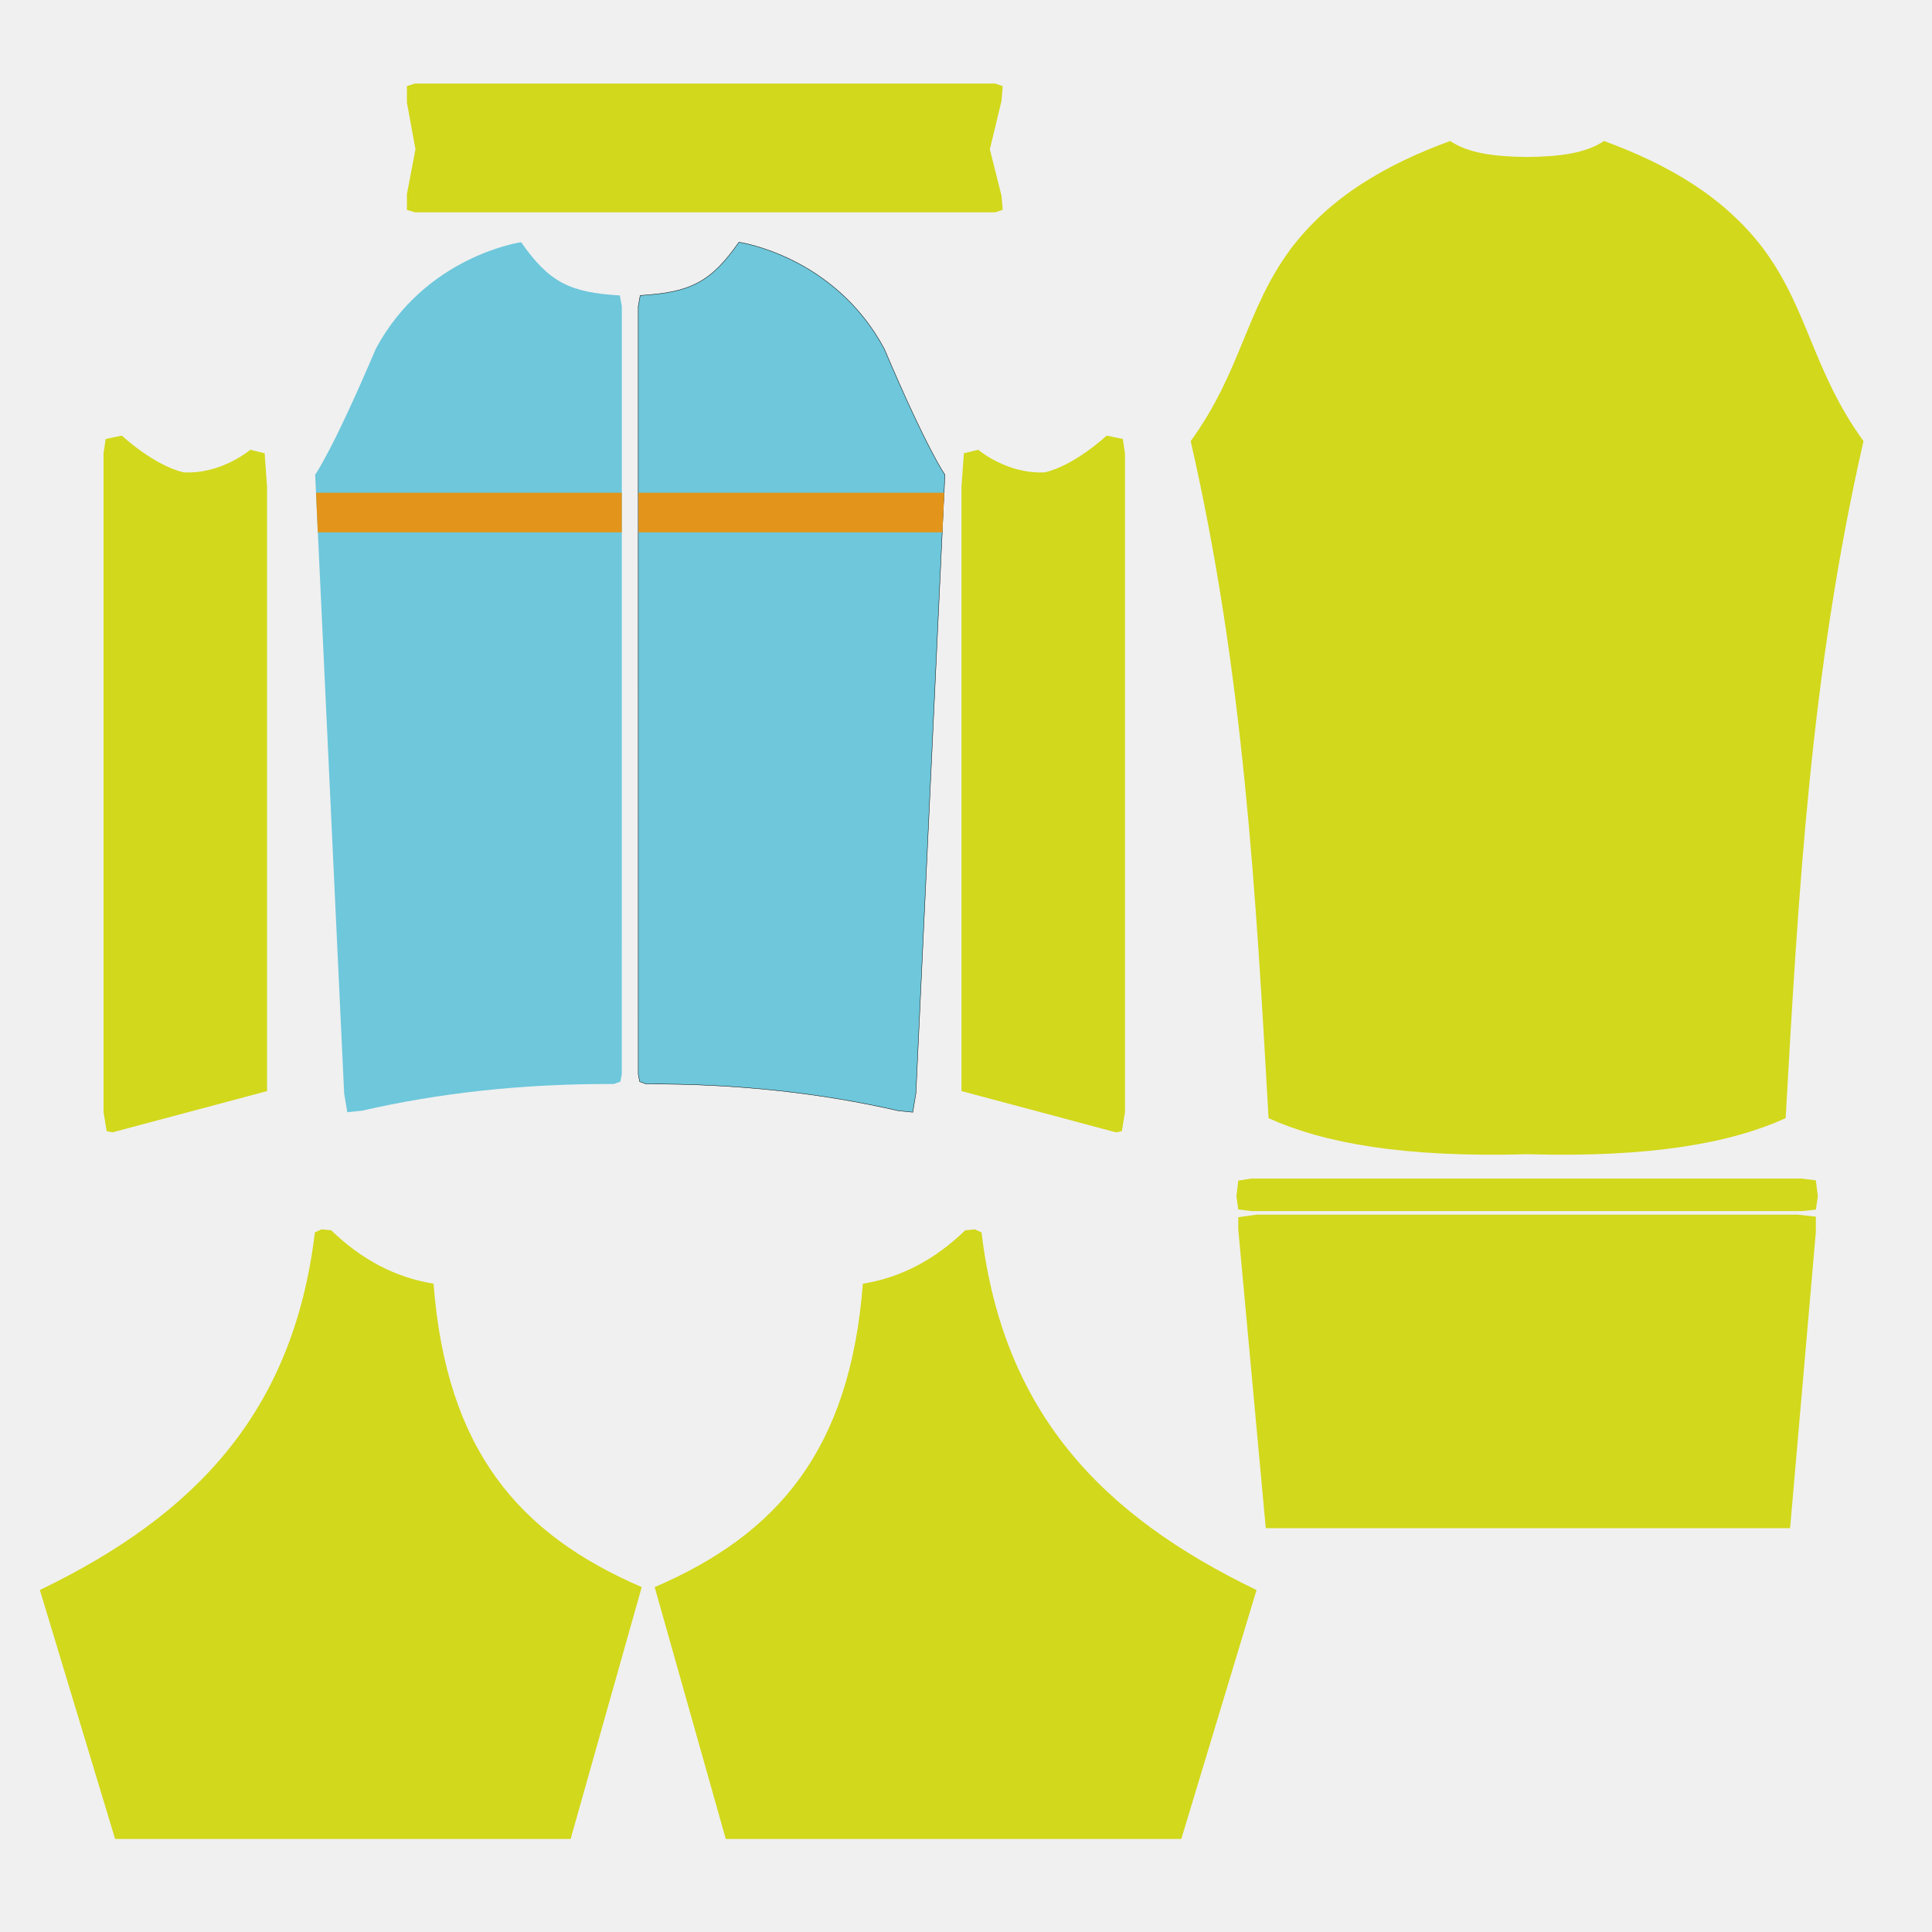
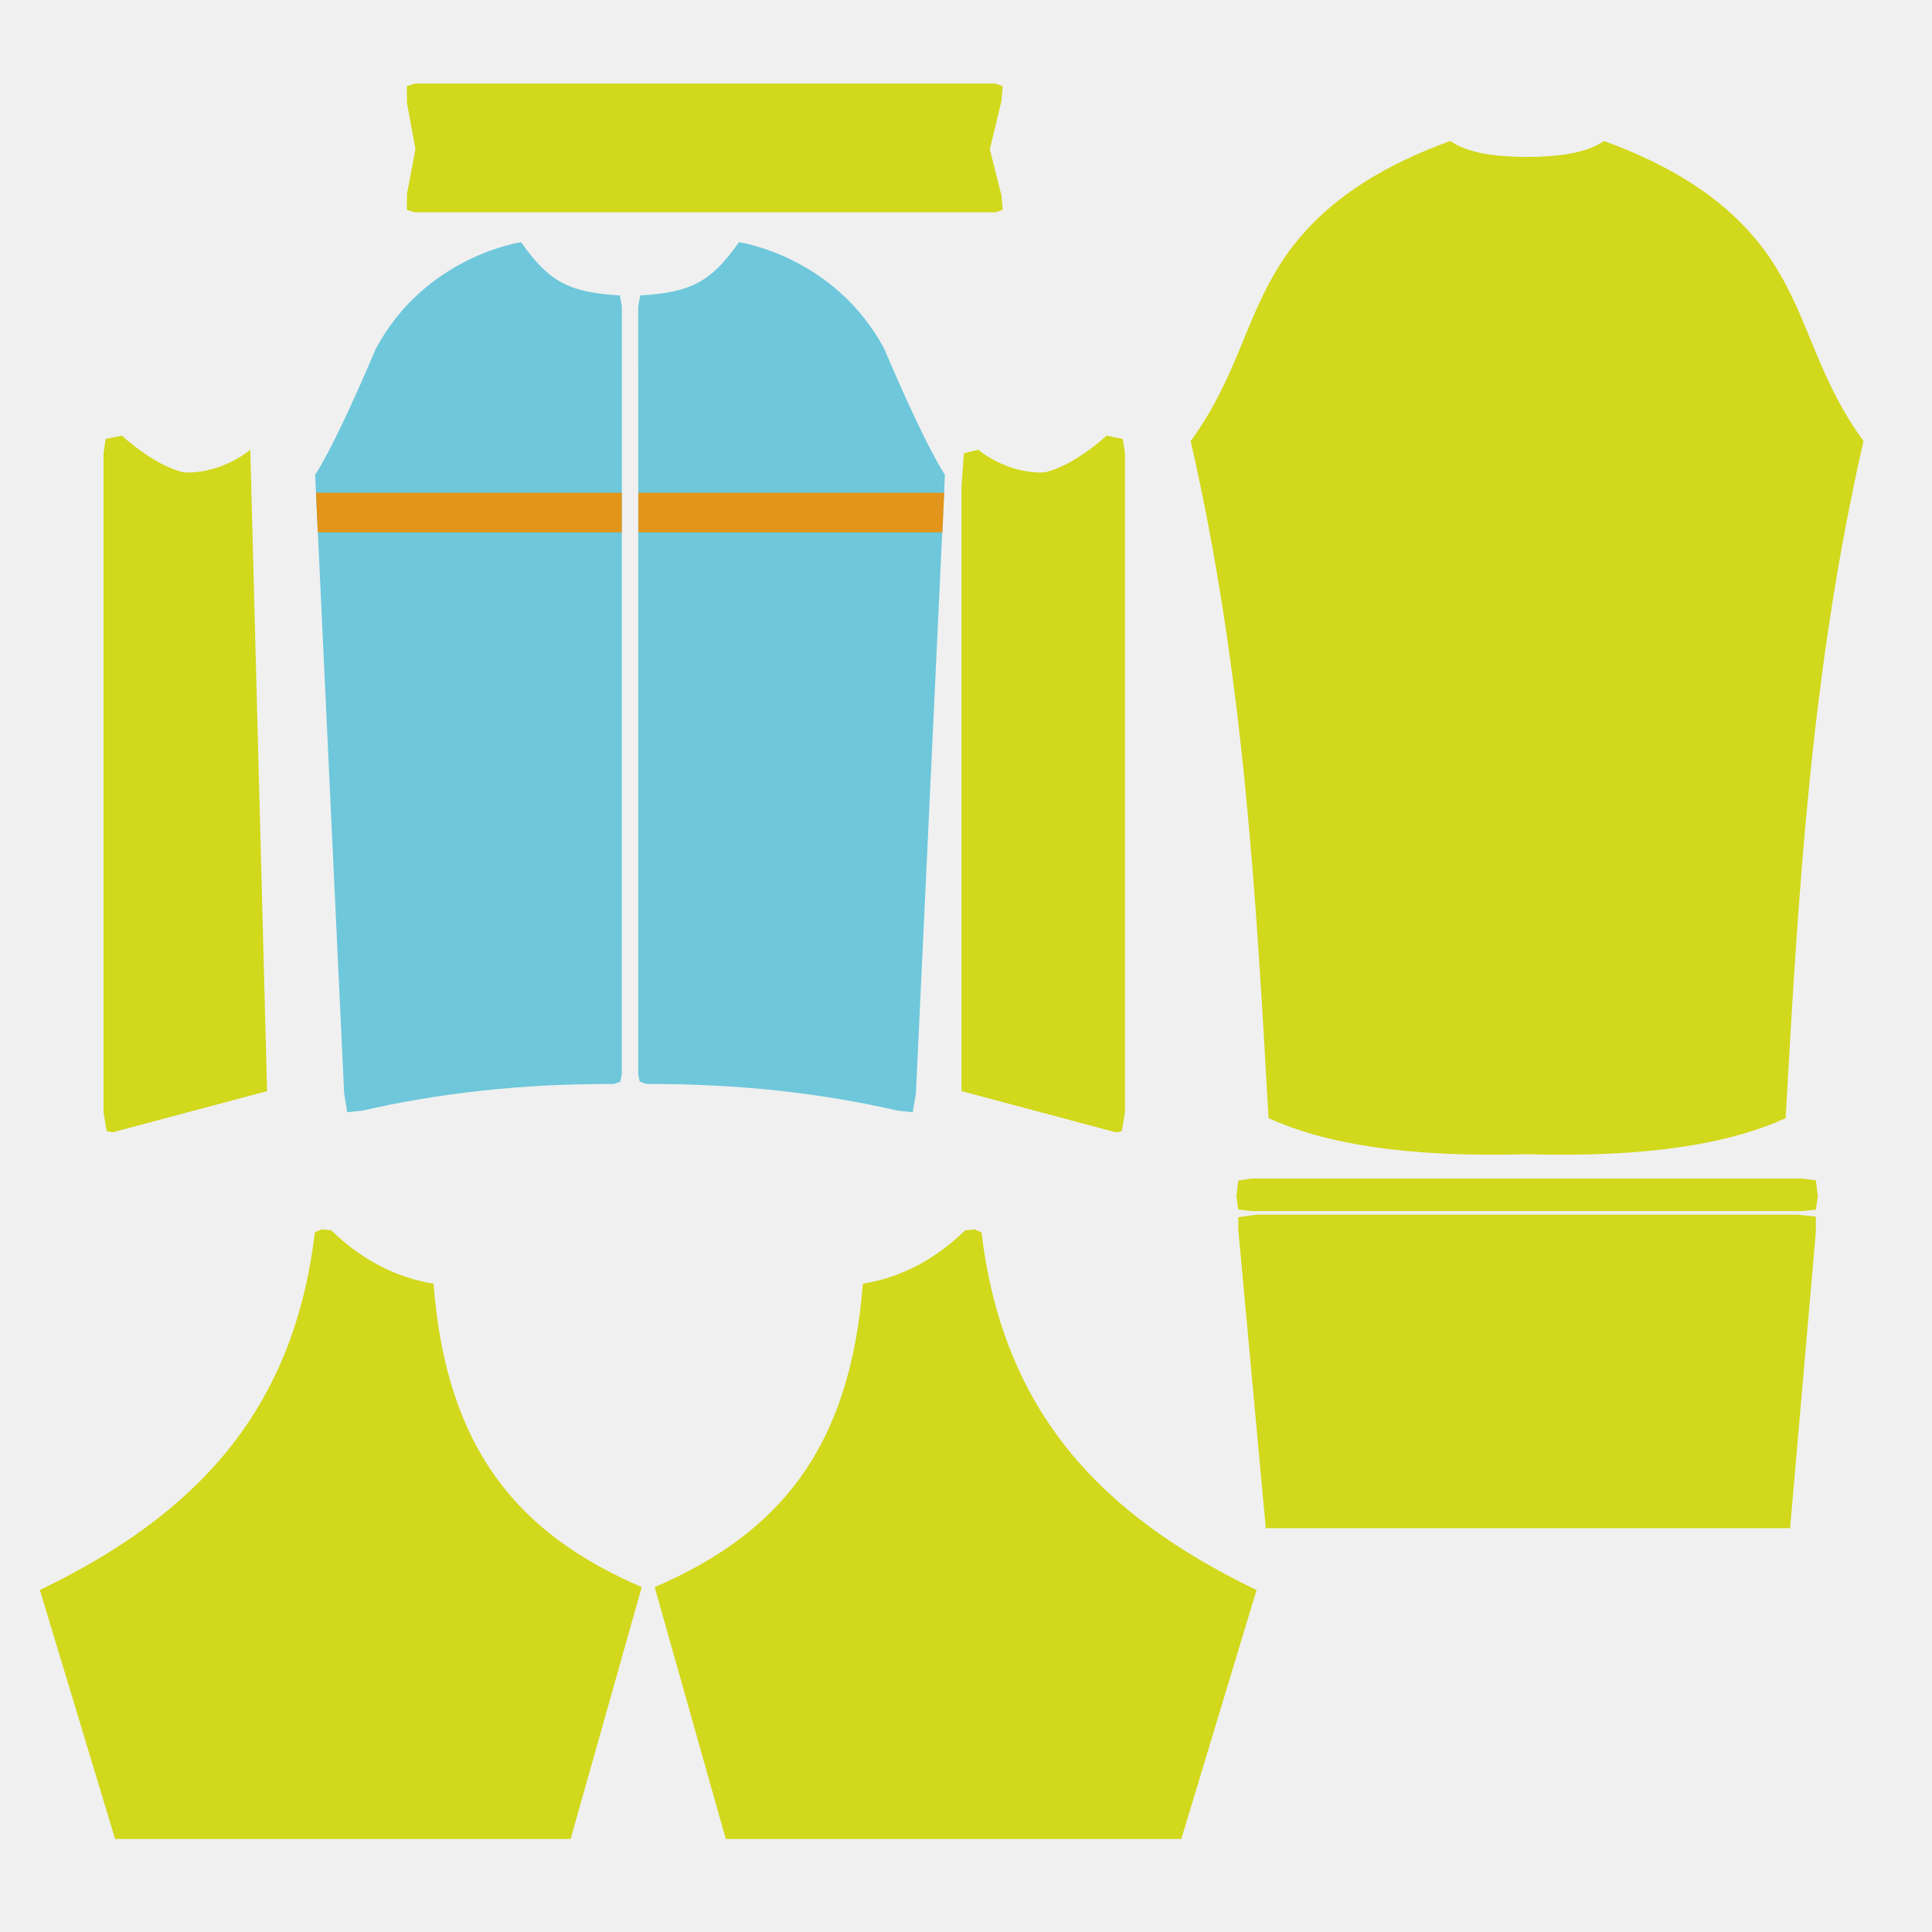
<svg xmlns="http://www.w3.org/2000/svg" version="1.1" id="Layer_1" x="0px" y="0px" viewBox="0 0 1024 1024" style="enable-background:new 0 0 1024 1024; background: #f4f4f4;" xml:space="preserve">
  <style type="text/css">
    .st0{fill:#003160;}
    .st1{fill:#164194;}
    .st2{fill:#0090D7;}
    .st3{fill:#FFFFFF;}
</style>
  <g stroke="none" style="background: #ccc;">
-     <path id="ZONE_x28_Right_Side_Panel_x29_" class="st0" style=" stroke:none;fill-rule:nonzero;fill:rgb(82.353%,84.706%,10.588%);fill-opacity:1;" d="M 141.559 578.297 L 59.629 600.164 L 56.535 599.547 L 54.871 589.457 L 54.871 240.246 L 56.02 232.656 L 64.594 230.891 C 64.594 230.891 81.559 246.75 97.395 250.359 C 117.496 251.383 132.656 238.379 132.656 238.379 L 140.266 240.246 L 141.539 258.031 L 141.539 578.297 Z M 141.559 578.297 " />
+     <path id="ZONE_x28_Right_Side_Panel_x29_" style=" stroke:none;fill-rule:nonzero;fill:rgb(82.353%,84.706%,10.588%);fill-opacity:1;" d="M 141.559 578.297 L 59.629 600.164 L 56.535 599.547 L 54.871 589.457 L 54.871 240.246 L 56.02 232.656 L 64.594 230.891 C 64.594 230.891 81.559 246.75 97.395 250.359 C 117.496 251.383 132.656 238.379 132.656 238.378  906 L 140.266 240.246 L 141.539 258.031 L 141.539 578.297 Z M 141.559 578.297 " />
    <path id="ZONE_x28_Right_Front_x29_" style=" stroke:none;fill-rule:nonzero;fill:rgb(43.137%,78.039%,85.882%);fill-opacity:1;" d="M 329.559 569.395 L 328.801 573.293 L 325.355 574.543 C 276.535 574.34 232.371 579.406 191.957 588.676 L 184.062 589.496 L 182.398 579.406 L 167.035 251.609 C 167.035 251.609 176.125 239.137 199.18 184.883 C 225.602 135.527 276.207 128.371 276.207 128.371 C 291.199 149.848 302.152 154.996 328.535 156.594 L 329.578 162.398 Z M 329.559 569.395 " />
-     <path id="ZONE_x28_Left_Front_x29_" style="fill-rule:nonzero;fill:rgb(43.137%,78.039%,85.882%);fill-opacity:1;stroke-width:1;stroke-linecap:butt;stroke-linejoin:miter;stroke:rgb(0%,0%,0%);stroke-opacity:1;stroke-miterlimit:10;" d="M 1649.197 2775.798 L 1652.892 2794.803 L 1669.707 2800.897 C 1907.706 2799.907 2123.005 2824.605 2320.005 2869.794 L 2358.491 2873.793 L 2366.603 2824.605 L 2441.499 1226.596 C 2441.499 1226.596 2397.205 1165.792 2284.794 901.304 C 2156.007 660.696 1909.305 625.809 1909.305 625.809 C 1836.199 730.507 1782.803 755.606 1654.206 763.395 L 1649.102 791.692 Z M 1649.197 2775.798 " transform="matrix(0.205128,0,0,0.205128,0,0)" />
+     <path id="ZONE_x28_Left_Front_x29_" style="stroke:none; fill-rule:nonzero;fill:rgb(43.137%,78.039%,85.882%);fill-opacity:1;" d="M 1649.197 2775.798 L 1652.892 2794.803 L 1669.707 2800.897 C 1907.706 2799.907 2123.005 2824.605 2320.005 2869.794 L 2358.491 2873.793 L 2366.603 2824.605 L 2441.499 1226.596 C 2441.499 1226.596 2397.205 1165.792 2284.794 901.304 C 2156.007 660.696 1909.305 625.809 1909.305 625.809 C 1836.199 730.507 1782.803 755.606 1654.206 763.395 L 1649.102 791.692 Z M 1649.197 2775.798 " transform="matrix(0.205128,0,0,0.205128,0,0)" />
    <path id="ZONE_x28_First_Stripe_R_x29_" style=" stroke:none;fill-rule:nonzero;fill:rgb(88.627%,58.431%,10.196%);fill-opacity:1;" d="M 329.578 282.152 L 168.43 282.152 L 167.488 261.148 L 329.578 261.148 Z M 329.578 282.152 " />
    <path id="ZONE_x28_Left_Side_Panel_x29_" style=" stroke:none;fill-rule:nonzero;fill:rgb(88.627%,58.431%,10.196%);fill-opacity:1;" d="M 338.359 282.152 L 499.508 282.152 L 500.453 261.148 L 338.359 261.148 Z M 338.359 282.152 " />
    <path id="ZONE_x28_Sleeve_x29_" style=" stroke:none;fill-rule:nonzero;fill:rgb(82.353%,84.706%,10.588%);fill-opacity:1;" d="M 509.578 578.297 L 591.508 600.164 L 594.605 599.547 L 596.266 589.457 L 596.266 240.246 L 595.117 232.656 L 586.543 230.891 C 586.543 230.891 569.578 246.75 553.742 250.359 C 533.641 251.383 518.48 238.379 518.48 238.379 L 510.871 240.246 L 509.602 258.031 L 509.602 578.297 Z M 509.578 578.297 " />
    <path id="ZONE_x28_Right_Shoulder_x29_" style=" stroke:none;fill-rule:nonzero;fill:rgb(82.353%,84.706%,10.588%);fill-opacity:1;" d="M 524.637 79.117 L 530.809 53.477 L 531.465 45.66 L 527.547 44.289 L 219.957 44.289 L 215.672 45.641 L 215.672 54.34 L 220.207 79.117 L 215.672 102.891 L 215.672 111.262 L 219.957 112.535 L 527.547 112.535 L 531.465 111.219 L 530.809 103.711 Z M 524.637 79.117 " />
    <path id="ZONE_x28_Left_Shoulder_x29_" style=" stroke:none;fill-rule:nonzero;fill:rgb(82.353%,84.706%,10.588%);fill-opacity:1;" d="M 302.441 974.688 L 61.004 974.688 L 21.129 842.727 C 103.918 802.852 155.527 748.062 166.891 653.168 L 170.48 651.57 L 175.527 652.062 C 191.262 667.301 209.23 677.066 229.785 680.371 C 236.574 768.41 274.891 813.129 340.125 841.191 Z M 302.441 974.688 " />
    <path id="ZONE_x28_Back_Pocket_x29_" style=" stroke:none;fill-rule:nonzero;fill:rgb(82.353%,84.706%,10.588%);fill-opacity:1;" d="M 384.676 974.688 L 626.113 974.688 L 665.988 842.75 C 583.199 802.871 531.59 748.082 520.227 653.191 L 516.637 651.59 L 511.59 652.082 C 495.855 667.324 477.887 677.086 457.332 680.391 C 450.543 768.43 412.227 813.148 346.996 841.211 Z M 384.676 974.688 " />
    <path id="ZONE_x28_Back_x29_" style=" stroke:none;fill-rule:nonzero;fill:rgb(82.353%,84.706%,10.588%);fill-opacity:1;" d="M 948.781 809.969 L 670.891 809.969 L 656.309 651.57 L 656.309 645.148 L 665.988 643.793 L 952.738 643.793 L 962.441 644.84 L 962.441 652.922 Z M 948.781 809.969 " />
-     <path style=" stroke:none;fill-rule:nonzero;fill:rgb(82.353%,84.706%,10.588%);fill-opacity:1;" d="M 962.441 625.621 L 954.953 624.656 L 663.301 624.656 L 656.309 625.742 L 655.324 634.152 L 656.309 641.027 L 663.301 641.906 L 954.953 641.906 L 962.441 641.129 L 963.488 634.152 Z M 962.441 625.621 " />
-     <path style=" stroke:none;fill-rule:nonzero;fill:rgb(82.353%,84.706%,10.588%);fill-opacity:1;" d="M 934.871 132.184 C 913.766 104.125 883.836 87.078 850.176 74.727 C 840.676 81.191 826.461 83.078 809.395 83.199 C 792.348 83.078 778.133 81.211 768.617 74.727 C 734.934 87.078 705.027 104.125 683.918 132.184 C 660.184 164.43 657.969 196.676 631.098 233.805 C 659.301 357.211 665.684 474.891 672.371 592.656 C 701.496 605.848 743.773 613.602 809.395 611.754 C 875.016 613.602 917.312 605.848 946.422 592.656 C 953.109 474.891 959.488 357.23 987.691 233.805 C 960.82 196.699 958.605 164.43 934.871 132.184 Z M 934.871 132.184 " />
+     <path id="ZONE_x28_Back1_x29_" style=" stroke:none;fill-rule:nonzero;fill:rgb(82.353%,84.706%,10.588%);fill-opacity:1;" d="M 962.441 625.621 L 954.953 624.656 L 663.301 624.656 L 656.309 625.742 L 655.324 634.152 L 656.309 641.027 L 663.301 641.906 L 954.953 641.906 L 962.441 641.129 L 963.488 634.152 Z M 962.441 625.621 " />
+     <path id="ZONE_x28_MAIN_BACK_x29_" style=" stroke:none;fill-rule:nonzero;fill:rgb(82.353%,84.706%,10.588%);fill-opacity:1;" d="M 934.871 132.184 C 913.766 104.125 883.836 87.078 850.176 74.727 C 840.676 81.191 826.461 83.078 809.395 83.199 C 792.348 83.078 778.133 81.211 768.617 74.727 C 734.934 87.078 705.027 104.125 683.918 132.184 C 660.184 164.43 657.969 196.676 631.098 233.805 C 659.301 357.211 665.684 474.891 672.371 592.656 C 701.496 605.848 743.773 613.602 809.395 611.754 C 875.016 613.602 917.312 605.848 946.422 592.656 C 953.109 474.891 959.488 357.23 987.691 233.805 C 960.82 196.699 958.605 164.43 934.871 132.184 Z M 934.871 132.184 " />
  </g>
</svg>
